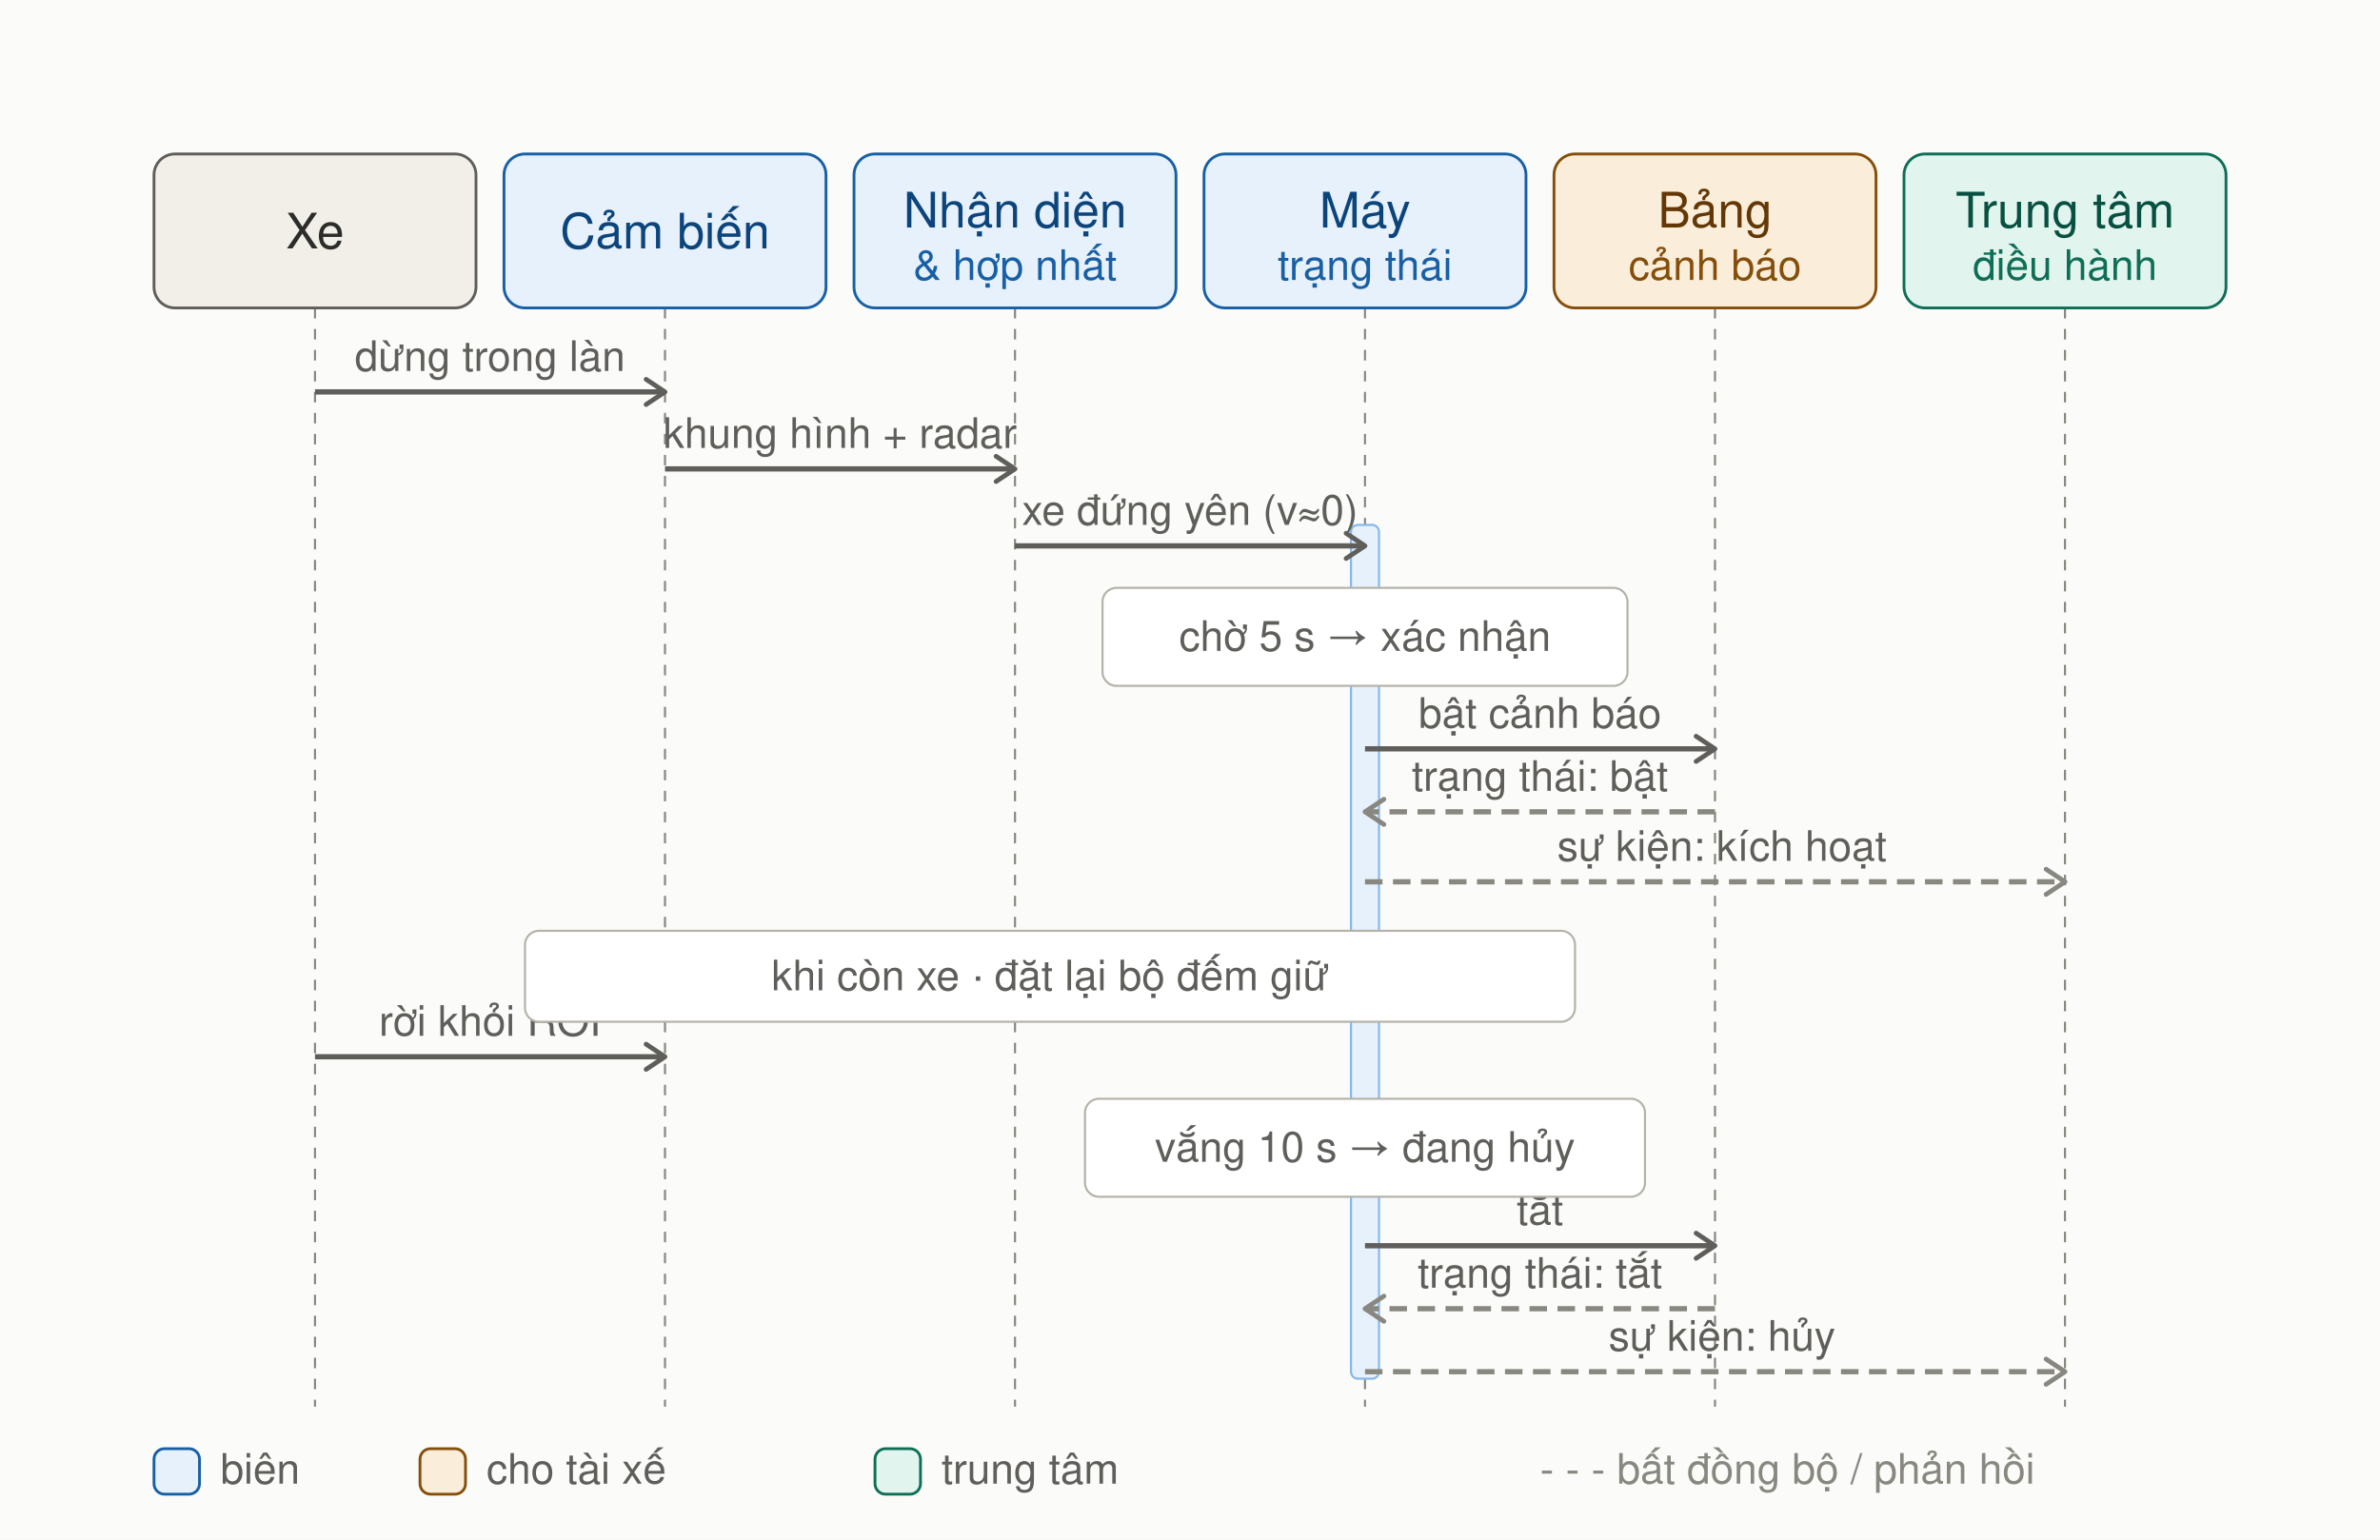
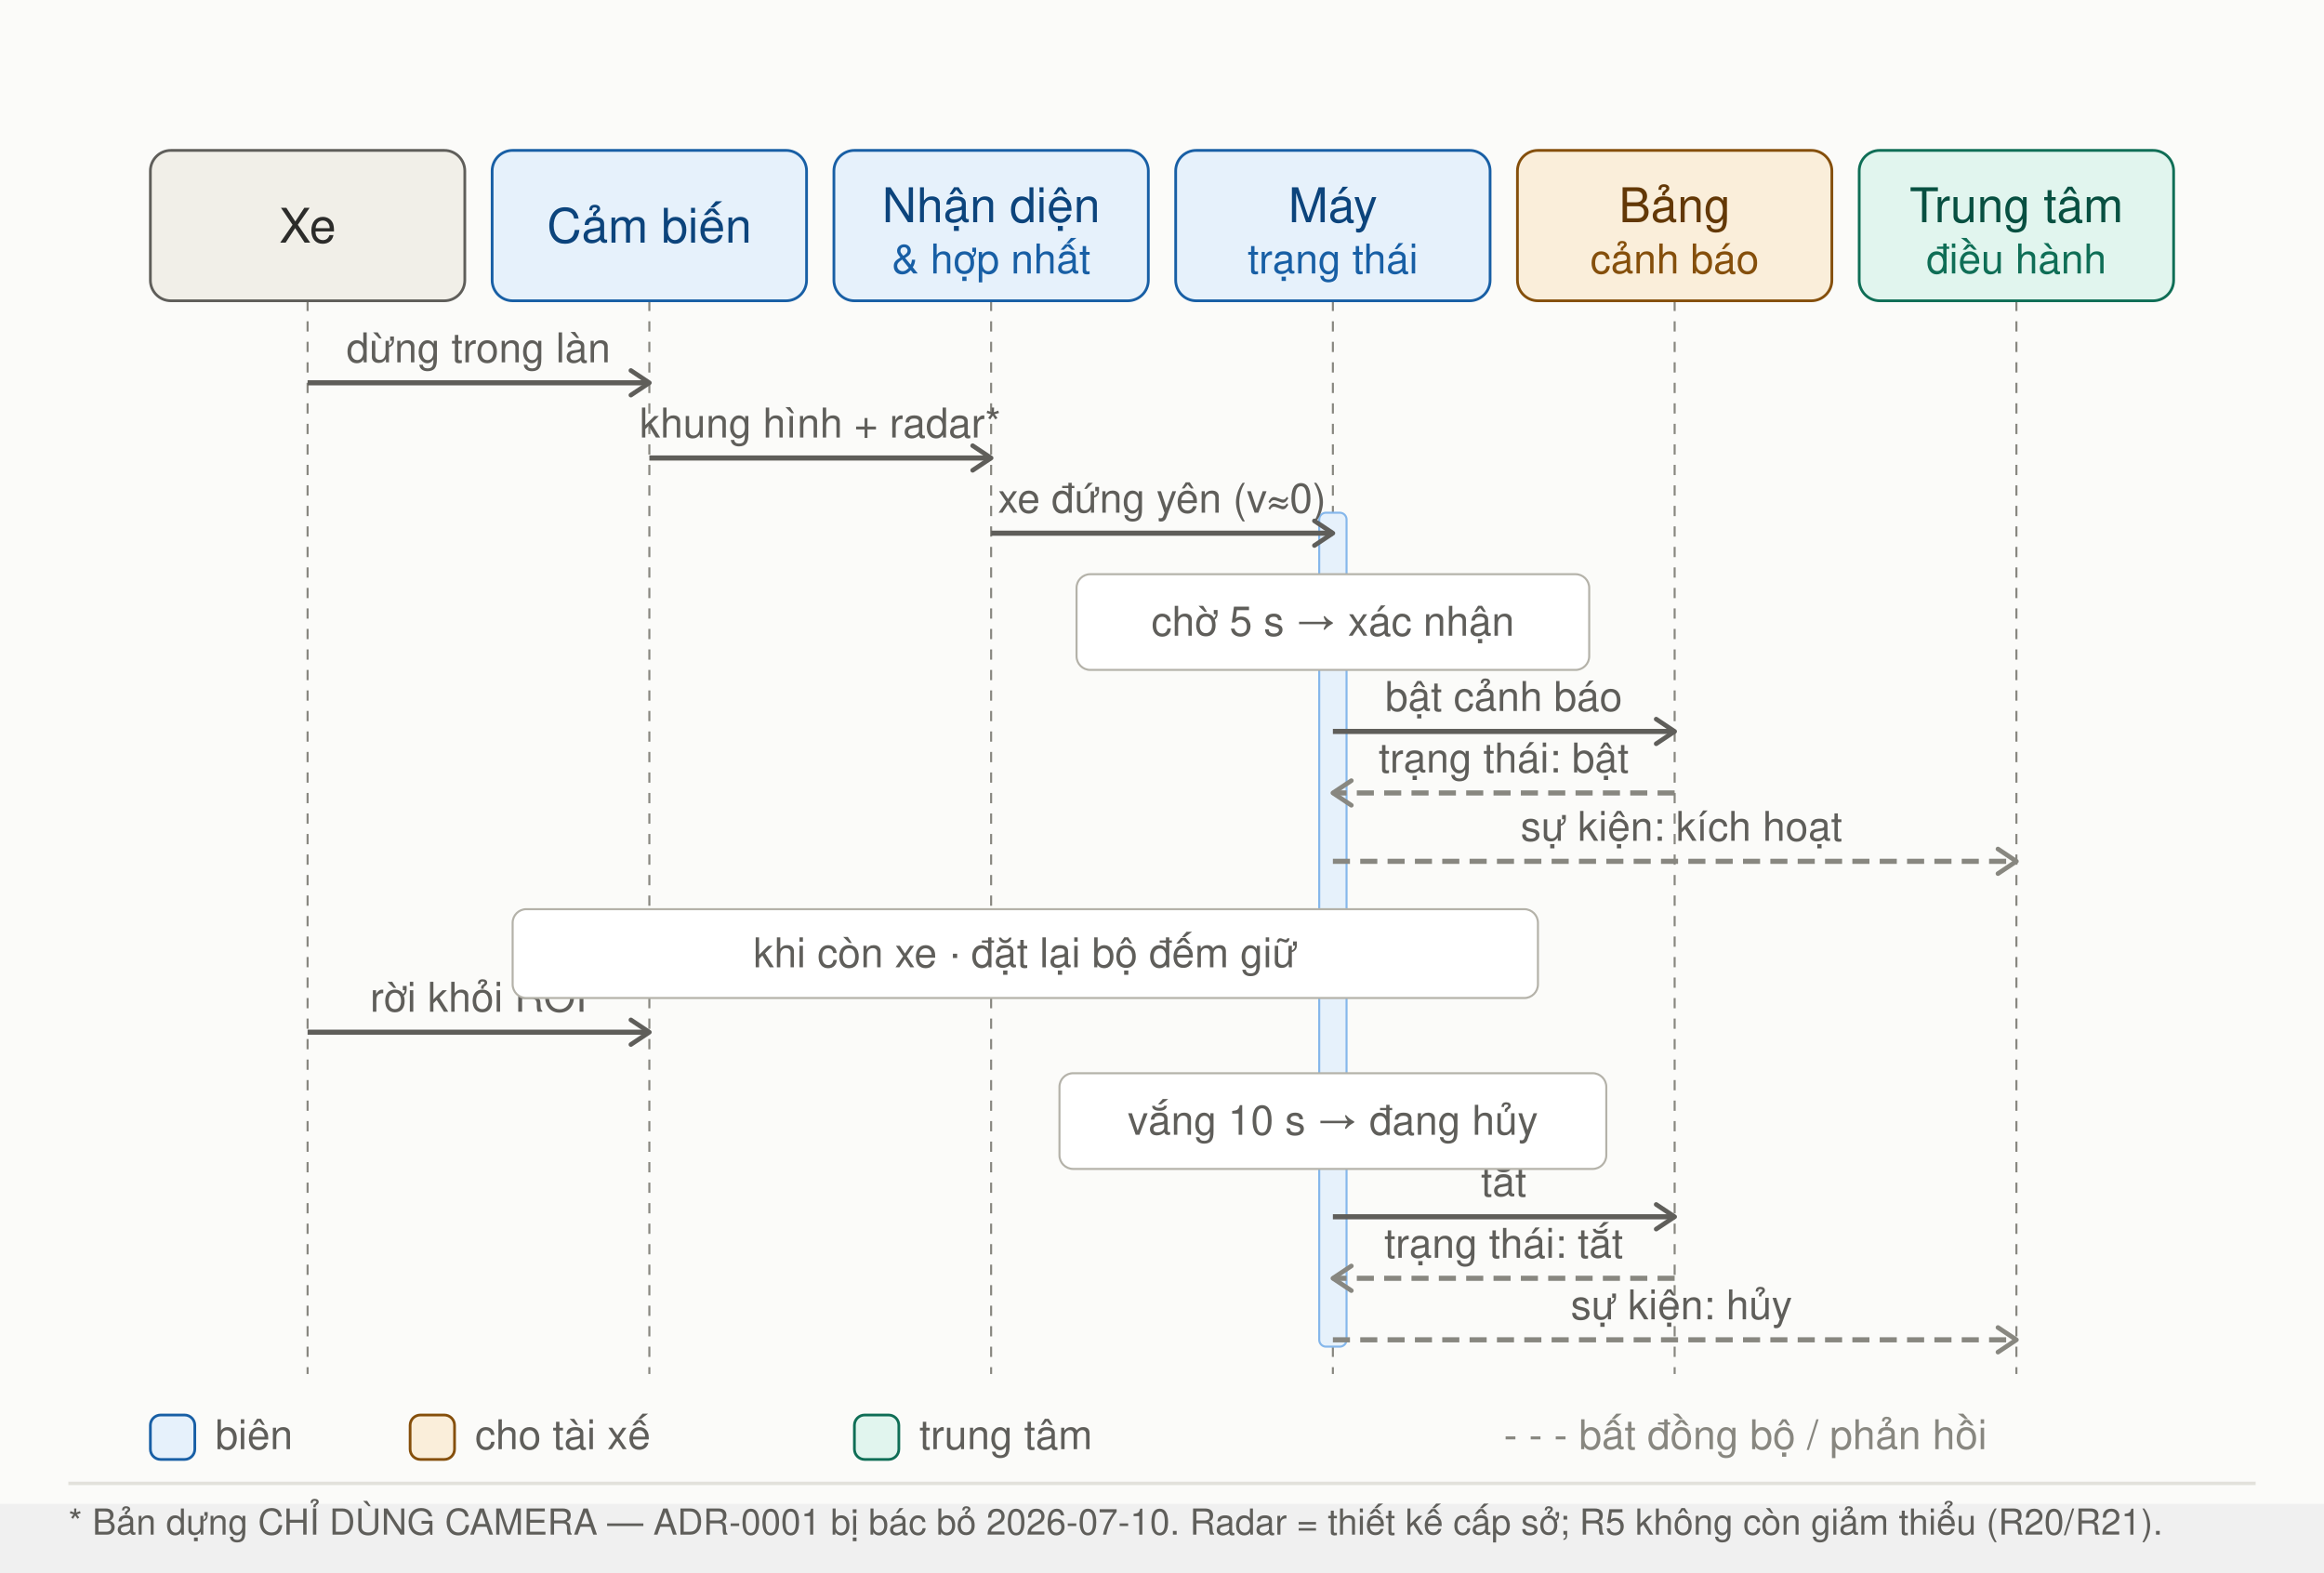
- <svg xmlns="http://www.w3.org/2000/svg" width="100%" viewBox="0 0 680 440" role="img" font-family="'Segoe UI', Helvetica, Arial, sans-serif">
+ <svg xmlns="http://www.w3.org/2000/svg" width="100%" viewBox="0 0 680 460" role="img" font-family="'Segoe UI', Helvetica, Arial, sans-serif">
  <defs>
    <marker id="arrow" viewBox="0 0 10 10" refX="8" refY="5" markerWidth="6" markerHeight="6" orient="auto-start-reverse">
      <path d="M2 1L8 5L2 9" fill="none" stroke="context-stroke" stroke-width="1.5" stroke-linecap="round" stroke-linejoin="round" />
    </marker>
  </defs>
  <rect x="0" y="0" width="680" height="440" fill="#FBFBF9" />
  <line x1="90" y1="88" x2="90" y2="402" stroke="#888780" stroke-width="0.6" stroke-dasharray="3 3" />
  <line x1="190" y1="88" x2="190" y2="402" stroke="#888780" stroke-width="0.6" stroke-dasharray="3 3" />
  <line x1="290" y1="88" x2="290" y2="402" stroke="#888780" stroke-width="0.6" stroke-dasharray="3 3" />
  <line x1="390" y1="88" x2="390" y2="402" stroke="#888780" stroke-width="0.6" stroke-dasharray="3 3" />
  <line x1="490" y1="88" x2="490" y2="402" stroke="#888780" stroke-width="0.6" stroke-dasharray="3 3" />
  <line x1="590" y1="88" x2="590" y2="402" stroke="#888780" stroke-width="0.6" stroke-dasharray="3 3" />
  <rect x="386" y="150" width="8" height="244" rx="2" fill="#E6F1FB" stroke="#85B7EB" stroke-width="0.6" />
  <line x1="90" y1="112" x2="190" y2="112" stroke="#5F5E5A" stroke-width="1.5" marker-end="url(#arrow)" />
  <text x="140" y="106" font-size="12" fill="#5F5E5A" text-anchor="middle">dừng trong làn</text>
  <line x1="190" y1="134" x2="290" y2="134" stroke="#5F5E5A" stroke-width="1.5" marker-end="url(#arrow)" />
-   <text x="240" y="128" font-size="12" fill="#5F5E5A" text-anchor="middle">khung hình + radar</text>
+   <text x="240" y="128" font-size="12" fill="#5F5E5A" text-anchor="middle">khung hình + radar*</text>
  <line x1="290" y1="156" x2="390" y2="156" stroke="#5F5E5A" stroke-width="1.5" marker-end="url(#arrow)" />
  <text x="340" y="150" font-size="12" fill="#5F5E5A" text-anchor="middle">xe đứng yên (v≈0)</text>
  <line x1="390" y1="214" x2="490" y2="214" stroke="#5F5E5A" stroke-width="1.5" marker-end="url(#arrow)" />
  <text x="440" y="208" font-size="12" fill="#5F5E5A" text-anchor="middle">bật cảnh báo</text>
  <line x1="490" y1="232" x2="390" y2="232" stroke="#888780" stroke-width="1.5" stroke-dasharray="5 3" marker-end="url(#arrow)" />
  <text x="440" y="226" font-size="12" fill="#5F5E5A" text-anchor="middle">trạng thái: bật</text>
  <line x1="390" y1="252" x2="590" y2="252" stroke="#888780" stroke-width="1.5" stroke-dasharray="5 3" marker-end="url(#arrow)" />
  <text x="492" y="246" font-size="12" fill="#5F5E5A" text-anchor="middle">sự kiện: kích hoạt</text>
  <line x1="90" y1="302" x2="190" y2="302" stroke="#5F5E5A" stroke-width="1.5" marker-end="url(#arrow)" />
  <text x="140" y="296" font-size="12" fill="#5F5E5A" text-anchor="middle">rời khỏi ROI</text>
  <line x1="390" y1="356" x2="490" y2="356" stroke="#5F5E5A" stroke-width="1.5" marker-end="url(#arrow)" />
  <text x="440" y="350" font-size="12" fill="#5F5E5A" text-anchor="middle">tắt</text>
  <line x1="490" y1="374" x2="390" y2="374" stroke="#888780" stroke-width="1.5" stroke-dasharray="5 3" marker-end="url(#arrow)" />
  <text x="440" y="368" font-size="12" fill="#5F5E5A" text-anchor="middle">trạng thái: tắt</text>
  <line x1="390" y1="392" x2="590" y2="392" stroke="#888780" stroke-width="1.5" stroke-dasharray="5 3" marker-end="url(#arrow)" />
  <text x="492" y="386" font-size="12" fill="#5F5E5A" text-anchor="middle">sự kiện: hủy</text>
  <rect x="315" y="168" width="150" height="28" rx="4" fill="#FFFFFF" stroke="#B4B2A9" stroke-width="0.6" />
  <text x="390" y="186" font-size="12" fill="#5F5E5A" text-anchor="middle">chờ 5 s → xác nhận</text>
  <rect x="150" y="266" width="300" height="26" rx="4" fill="#FFFFFF" stroke="#B4B2A9" stroke-width="0.6" />
  <text x="300" y="283" font-size="12" fill="#5F5E5A" text-anchor="middle">khi còn xe · đặt lại bộ đếm giữ</text>
  <rect x="310" y="314" width="160" height="28" rx="4" fill="#FFFFFF" stroke="#B4B2A9" stroke-width="0.6" />
  <text x="390" y="332" font-size="12" fill="#5F5E5A" text-anchor="middle">vắng 10 s → đang hủy</text>
  <rect x="44" y="44" width="92" height="44" rx="6" fill="#F1EFE8" stroke="#5F5E5A" stroke-width="0.8" />
  <text x="90" y="71" font-size="14" font-weight="500" fill="#2C2C2A" text-anchor="middle">Xe</text>
  <rect x="144" y="44" width="92" height="44" rx="6" fill="#E6F1FB" stroke="#185FA5" stroke-width="0.8" />
  <text x="190" y="71" font-size="14" font-weight="500" fill="#0C447C" text-anchor="middle">Cảm biến</text>
  <rect x="244" y="44" width="92" height="44" rx="6" fill="#E6F1FB" stroke="#185FA5" stroke-width="0.8" />
  <text x="290" y="65" font-size="14" font-weight="500" fill="#0C447C" text-anchor="middle">Nhận diện</text>
  <text x="290" y="80" font-size="12" fill="#185FA5" text-anchor="middle">&amp; hợp nhất</text>
  <rect x="344" y="44" width="92" height="44" rx="6" fill="#E6F1FB" stroke="#185FA5" stroke-width="0.8" />
  <text x="390" y="65" font-size="14" font-weight="500" fill="#0C447C" text-anchor="middle">Máy</text>
  <text x="390" y="80" font-size="12" fill="#185FA5" text-anchor="middle">trạng thái</text>
  <rect x="444" y="44" width="92" height="44" rx="6" fill="#FAEEDA" stroke="#854F0B" stroke-width="0.8" />
  <text x="490" y="65" font-size="14" font-weight="500" fill="#633806" text-anchor="middle">Bảng</text>
  <text x="490" y="80" font-size="12" fill="#854F0B" text-anchor="middle">cảnh báo</text>
  <rect x="544" y="44" width="92" height="44" rx="6" fill="#E1F5EE" stroke="#0F6E56" stroke-width="0.8" />
  <text x="590" y="65" font-size="14" font-weight="500" fill="#085041" text-anchor="middle">Trung tâm</text>
  <text x="590" y="80" font-size="12" fill="#0F6E56" text-anchor="middle">điều hành</text>
  <rect x="44" y="414" width="13" height="13" rx="3" fill="#E6F1FB" stroke="#185FA5" stroke-width="0.8" />
  <text x="63" y="424" font-size="12" fill="#5F5E5A">biên</text>
  <rect x="120" y="414" width="13" height="13" rx="3" fill="#FAEEDA" stroke="#854F0B" stroke-width="0.8" />
  <text x="139" y="424" font-size="12" fill="#5F5E5A">cho tài xế</text>
  <rect x="250" y="414" width="13" height="13" rx="3" fill="#E1F5EE" stroke="#0F6E56" stroke-width="0.8" />
  <text x="269" y="424" font-size="12" fill="#5F5E5A">trung tâm</text>
  <text x="440" y="424" font-size="12" fill="#888780" text-anchor="start">- - - bất đồng bộ / phản hồi</text>
+   <line x1="20" y1="434" x2="660" y2="434" stroke="#E2E1DB" stroke-width="1" />
+   <text x="20" y="449" font-size="10.5" fill="#5F5E5A">* Bản dựng CHỈ DÙNG CAMERA — ADR-0001 bị bác bỏ 2026-07-10. Radar = thiết kế cấp sở; R5 không còn giảm thiểu (R20/R21).</text>
</svg>
